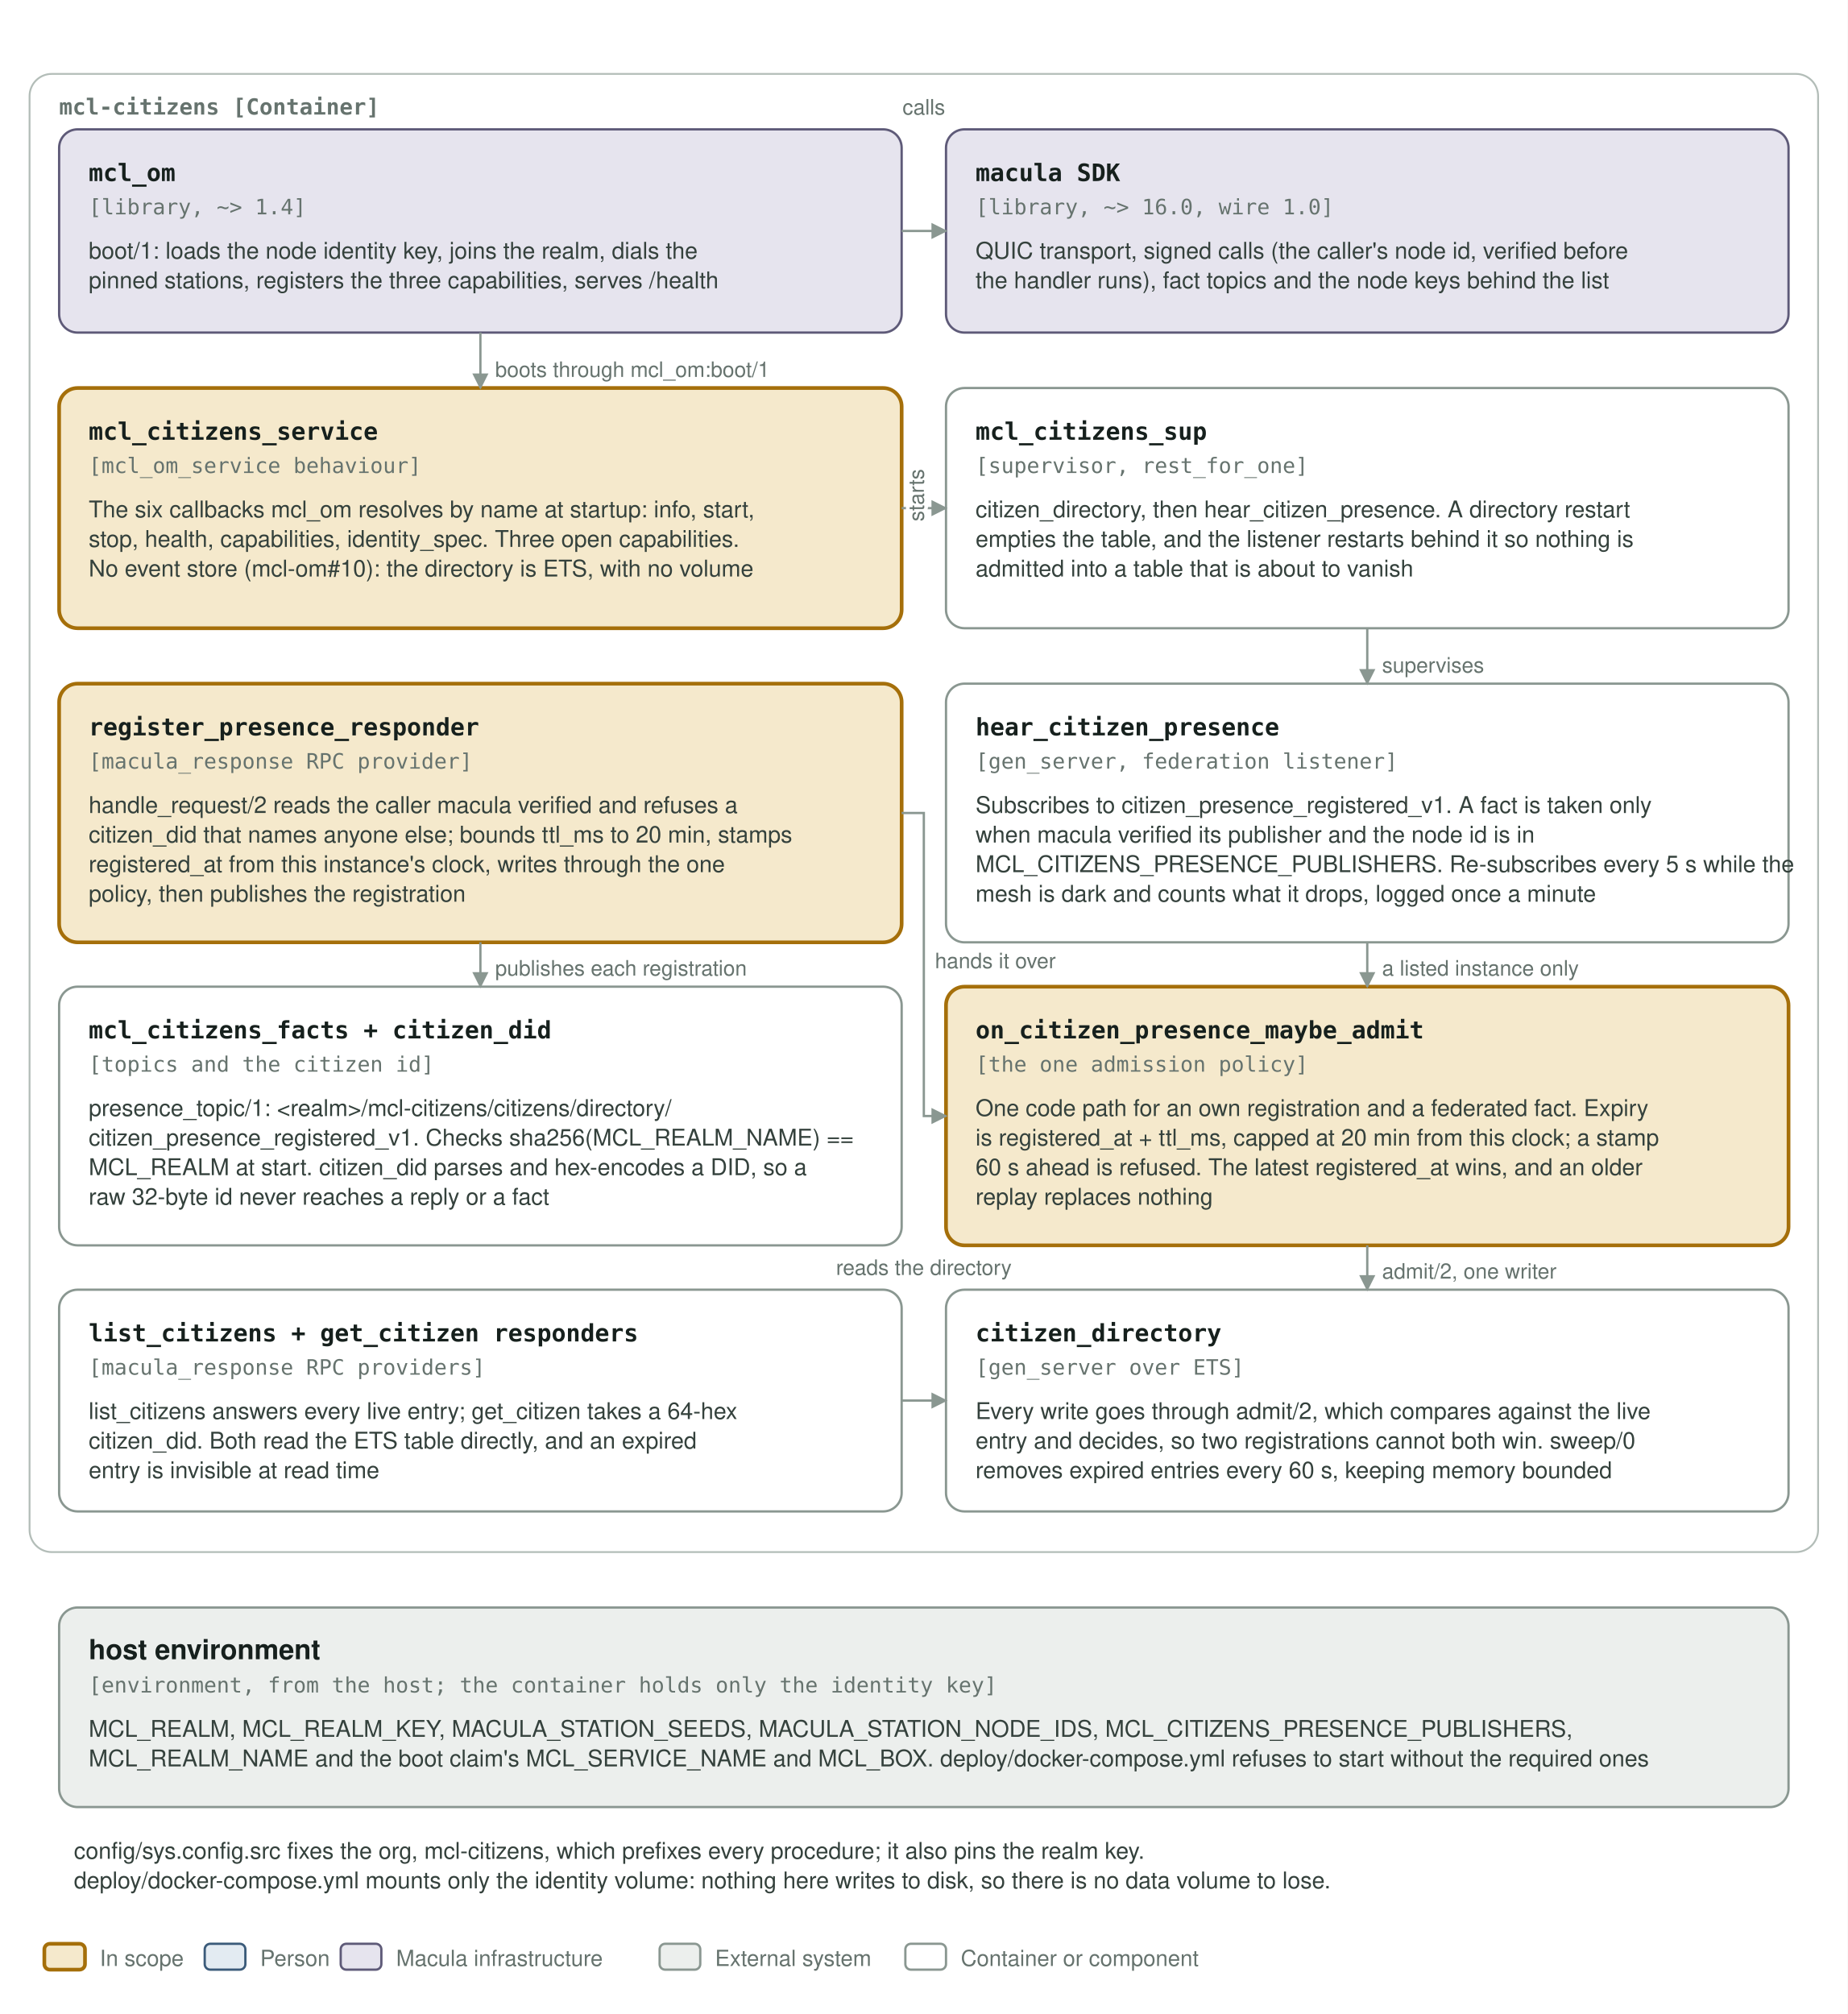
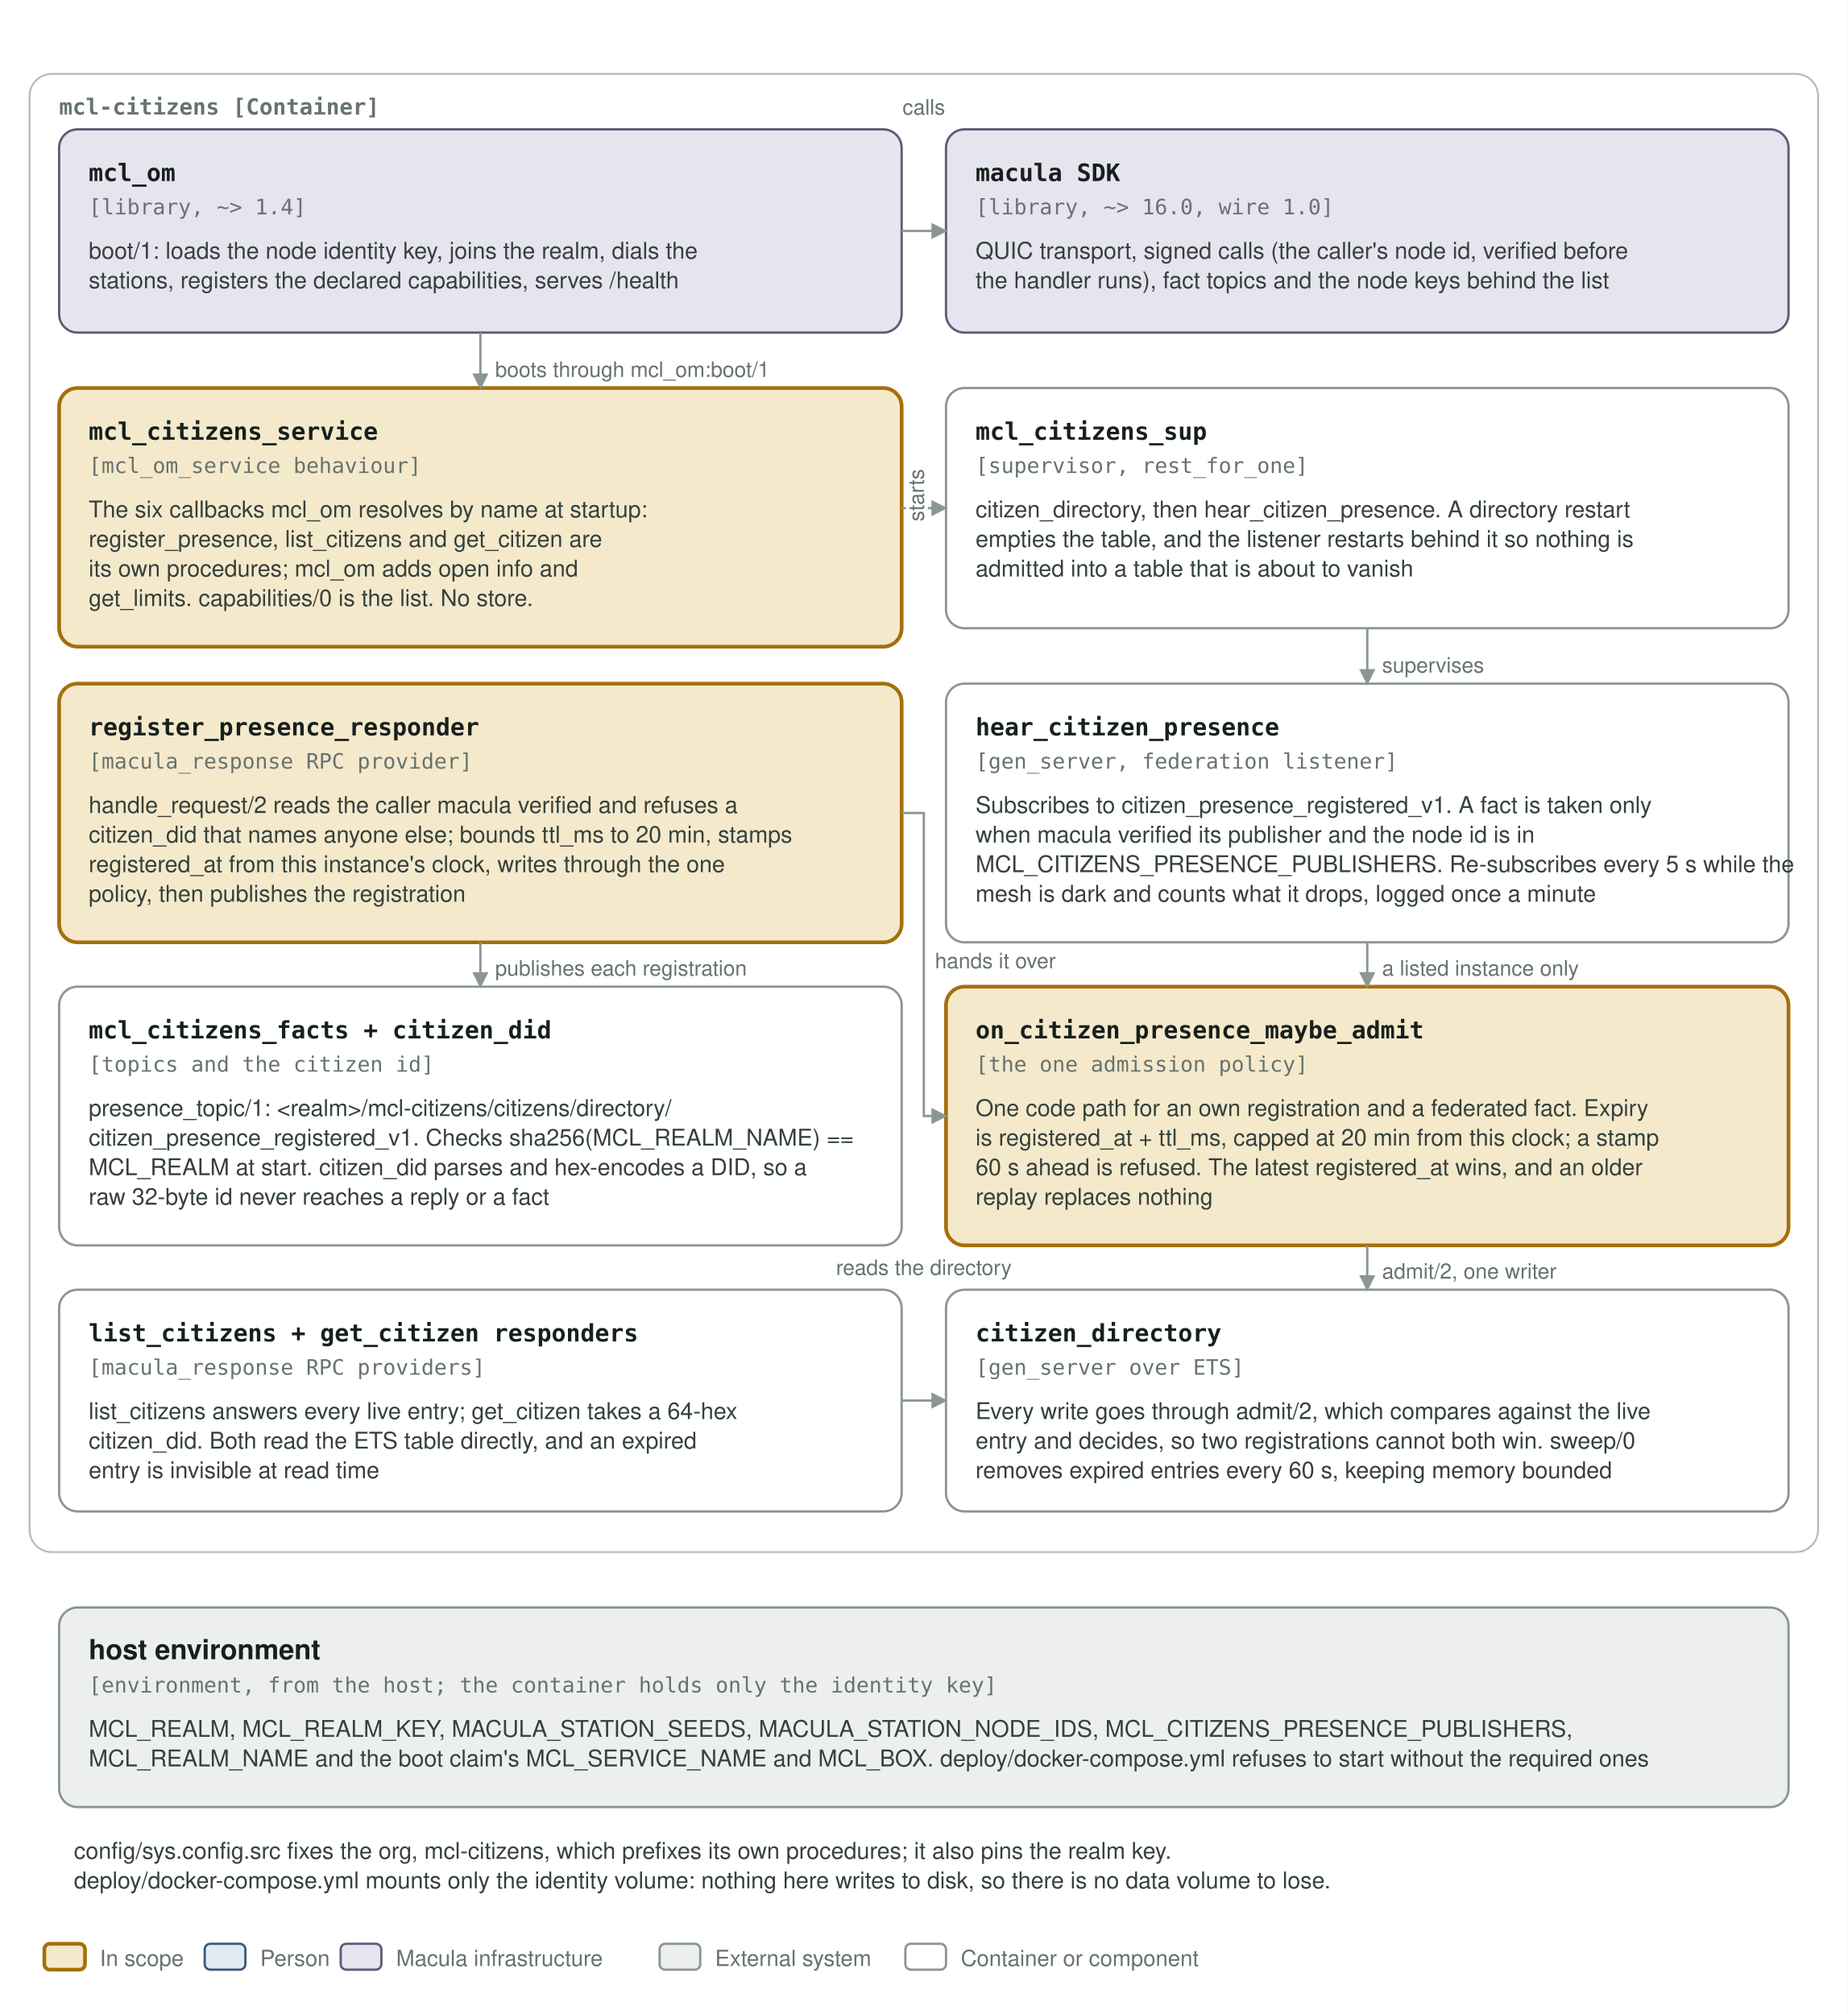
<svg xmlns="http://www.w3.org/2000/svg" viewBox="0 0 1000 1090" role="img" aria-label="mcl-citizens components">
  <style>
.t-name { font-family: "Atkinson Hyperlegible", "Segoe UI", system-ui, -apple-system, Helvetica, Arial, sans-serif; font-size: 15px; font-weight: 700; }
.t-desc { font-family: "Atkinson Hyperlegible", "Segoe UI", system-ui, -apple-system, Helvetica, Arial, sans-serif; font-size: 12.5px; }
.t-rel { font-family: "Atkinson Hyperlegible", "Segoe UI", system-ui, -apple-system, Helvetica, Arial, sans-serif; font-size: 11.5px; paint-order: stroke; stroke-width: 4px; stroke-linejoin: round; }
.t-code { font-family: "JetBrains Mono", ui-monospace, Menlo, Consolas, monospace; font-size: 13px; font-weight: 600; }
.t-type { font-family: "JetBrains Mono", ui-monospace, Menlo, Consolas, monospace; font-size: 11.5px; }
.t-bound { font-family: "JetBrains Mono", ui-monospace, Menlo, Consolas, monospace; font-size: 12px; font-weight: 600; }
.t-leg { font-family: "Atkinson Hyperlegible", "Segoe UI", system-ui, -apple-system, Helvetica, Arial, sans-serif; font-size: 12px; }
.edge { fill: none; stroke-width: 1.25; }
.edge-later { fill: none; stroke-width: 1.25; stroke-dasharray: 5 4; }
.bg { fill: #FFFFFF; }
.b-sys { fill: #F5E9CC; stroke: #A56F0A; stroke-width: 2; }
.b-per { fill: #E3EBF2; stroke: #3B5B7A; stroke-width: 1.25; }
.b-mac { fill: #E6E4EE; stroke: #5E5A78; stroke-width: 1.25; }
.b-ext { fill: #ECEFED; stroke: #8A9791; stroke-width: 1.25; }
.b-cmp { fill: #FFFFFF; stroke: #8A9791; stroke-width: 1.25; }
.b-later { fill: none; stroke: #8A9791; stroke-width: 1.25; stroke-dasharray: 5 4; }
.bound { fill: none; stroke: #B3BDB8; stroke-width: 1; }
.head { fill: #3B5B7A; }
.t-name, .t-code { fill: #16201D; }
.t-type, .t-bound, .t-leg { fill: #66736E; }
.t-desc { fill: #34413C; }
.t-rel { fill: #66736E; stroke: #FFFFFF; }
.edge, .edge-later { stroke: #8A9791; }
.arrowhead { fill: #8A9791; }
@media (prefers-color-scheme: dark) {
.bg { fill: #171F1C; }
.b-sys { fill: #3A2E13; stroke: #E3AA3C; }
.b-per { fill: #1D2A36; stroke: #8EB4D8; }
.b-mac { fill: #26243A; stroke: #A9A4C8; }
.b-ext { fill: #1C2421; stroke: #7D8B85; }
.b-cmp { fill: #171F1C; stroke: #7D8B85; }
.b-later { stroke: #7D8B85; }
.bound { stroke: #4A5752; }
.head { fill: #8EB4D8; }
.t-name, .t-code { fill: #E6ECE9; }
.t-type, .t-bound, .t-leg { fill: #93A09A; }
.t-desc { fill: #C3CDC8; }
.t-rel { fill: #93A09A; stroke: #171F1C; }
.edge, .edge-later { stroke: #7D8B85; }
.arrowhead { fill: #7D8B85; }
}
</style>
  <defs>
    <marker id="a" viewBox="0 0 10 10" refX="9" refY="5" markerWidth="7" markerHeight="7" orient="auto-start-reverse">
      <path class="arrowhead" d="M0 0L10 5L0 10z" />
    </marker>
  </defs>
  <rect class="bg" x="0" y="0" width="1000" height="1090" />
  <rect class="bound" x="16" y="40" width="968" height="800" rx="12" />
  <text class="t-bound" x="32" y="62">mcl-citizens [Container]</text>
  <rect class="b-mac" x="32" y="70" width="456" height="110" rx="10" />
  <text class="t-code" x="48" y="98">mcl_om</text>
  <text class="t-type" x="48" y="116">[library, ~&gt; 1.4]</text>
  <text class="t-desc" x="48" y="140">boot/1: loads the node identity key, joins the realm, dials the</text>
-   <text class="t-desc" x="48" y="156">pinned stations, registers the three capabilities, serves /health</text>
+   <text class="t-desc" x="48" y="156">stations, registers the declared capabilities, serves /health</text>
  <rect class="b-mac" x="512" y="70" width="456" height="110" rx="10" />
  <text class="t-code" x="528" y="98">macula SDK</text>
  <text class="t-type" x="528" y="116">[library, ~&gt; 16.0, wire 1.0]</text>
  <text class="t-desc" x="528" y="140">QUIC transport, signed calls (the caller's node id, verified before</text>
  <text class="t-desc" x="528" y="156">the handler runs), fact topics and the node keys behind the list</text>
-   <rect class="b-sys" x="32" y="210" width="456" height="130" rx="10" />
+   <rect class="b-sys" x="32" y="210" width="456" height="140" rx="10" />
  <text class="t-code" x="48" y="238">mcl_citizens_service</text>
  <text class="t-type" x="48" y="256">[mcl_om_service behaviour]</text>
-   <text class="t-desc" x="48" y="280">The six callbacks mcl_om resolves by name at startup: info, start,</text>
-   <text class="t-desc" x="48" y="296">stop, health, capabilities, identity_spec. Three open capabilities.</text>
-   <text class="t-desc" x="48" y="312">No event store (mcl-om#10): the directory is ETS, with no volume</text>
+   <text class="t-desc" x="48" y="280">The six callbacks mcl_om resolves by name at startup:</text>
+   <text class="t-desc" x="48" y="296">register_presence, list_citizens and get_citizen are</text>
+   <text class="t-desc" x="48" y="312">its own procedures; mcl_om adds open info and</text>
+   <text class="t-desc" x="48" y="328">get_limits. capabilities/0 is the list. No store.</text>
  <rect class="b-cmp" x="512" y="210" width="456" height="130" rx="10" />
  <text class="t-code" x="528" y="238">mcl_citizens_sup</text>
  <text class="t-type" x="528" y="256">[supervisor, rest_for_one]</text>
  <text class="t-desc" x="528" y="280">citizen_directory, then hear_citizen_presence. A directory restart</text>
  <text class="t-desc" x="528" y="296">empties the table, and the listener restarts behind it so nothing is</text>
  <text class="t-desc" x="528" y="312">admitted into a table that is about to vanish</text>
  <rect class="b-sys" x="32" y="370" width="456" height="140" rx="10" />
  <text class="t-code" x="48" y="398">register_presence_responder</text>
  <text class="t-type" x="48" y="416">[macula_response RPC provider]</text>
  <text class="t-desc" x="48" y="440">handle_request/2 reads the caller macula verified and refuses a</text>
  <text class="t-desc" x="48" y="456">citizen_did that names anyone else; bounds ttl_ms to 20 min, stamps</text>
  <text class="t-desc" x="48" y="472">registered_at from this instance's clock, writes through the one</text>
  <text class="t-desc" x="48" y="488">policy, then publishes the registration</text>
  <rect class="b-cmp" x="512" y="370" width="456" height="140" rx="10" />
  <text class="t-code" x="528" y="398">hear_citizen_presence</text>
  <text class="t-type" x="528" y="416">[gen_server, federation listener]</text>
  <text class="t-desc" x="528" y="440">Subscribes to citizen_presence_registered_v1. A fact is taken only</text>
  <text class="t-desc" x="528" y="456">when macula verified its publisher and the node id is in</text>
  <text class="t-desc" x="528" y="472">MCL_CITIZENS_PRESENCE_PUBLISHERS. Re-subscribes every 5 s while the</text>
  <text class="t-desc" x="528" y="488">mesh is dark and counts what it drops, logged once a minute</text>
  <rect class="b-cmp" x="32" y="534" width="456" height="140" rx="10" />
  <text class="t-code" x="48" y="562">mcl_citizens_facts + citizen_did</text>
  <text class="t-type" x="48" y="580">[topics and the citizen id]</text>
  <text class="t-desc" x="48" y="604">presence_topic/1: &lt;realm&gt;/mcl-citizens/citizens/directory/</text>
  <text class="t-desc" x="48" y="620">citizen_presence_registered_v1. Checks sha256(MCL_REALM_NAME) ==</text>
  <text class="t-desc" x="48" y="636">MCL_REALM at start. citizen_did parses and hex-encodes a DID, so a</text>
  <text class="t-desc" x="48" y="652">raw 32-byte id never reaches a reply or a fact</text>
  <rect class="b-sys" x="512" y="534" width="456" height="140" rx="10" />
  <text class="t-code" x="528" y="562">on_citizen_presence_maybe_admit</text>
  <text class="t-type" x="528" y="580">[the one admission policy]</text>
  <text class="t-desc" x="528" y="604">One code path for an own registration and a federated fact. Expiry</text>
  <text class="t-desc" x="528" y="620">is registered_at + ttl_ms, capped at 20 min from this clock; a stamp</text>
  <text class="t-desc" x="528" y="636">60 s ahead is refused. The latest registered_at wins, and an older</text>
  <text class="t-desc" x="528" y="652">replay replaces nothing</text>
  <rect class="b-cmp" x="32" y="698" width="456" height="120" rx="10" />
  <text class="t-code" x="48" y="726">list_citizens + get_citizen responders</text>
  <text class="t-type" x="48" y="744">[macula_response RPC providers]</text>
  <text class="t-desc" x="48" y="768">list_citizens answers every live entry; get_citizen takes a 64-hex</text>
  <text class="t-desc" x="48" y="784">citizen_did. Both read the ETS table directly, and an expired</text>
  <text class="t-desc" x="48" y="800">entry is invisible at read time</text>
  <rect class="b-cmp" x="512" y="698" width="456" height="120" rx="10" />
  <text class="t-code" x="528" y="726">citizen_directory</text>
  <text class="t-type" x="528" y="744">[gen_server over ETS]</text>
  <text class="t-desc" x="528" y="768">Every write goes through admit/2, which compares against the live</text>
  <text class="t-desc" x="528" y="784">entry and decides, so two registrations cannot both win. sweep/0</text>
  <text class="t-desc" x="528" y="800">removes expired entries every 60 s, keeping memory bounded</text>
  <rect class="b-ext" x="32" y="870" width="936" height="108" rx="10" />
  <text class="t-name" x="48" y="898">host environment</text>
  <text class="t-type" x="48" y="916">[environment, from the host; the container holds only the identity key]</text>
  <text class="t-desc" x="48" y="940">MCL_REALM, MCL_REALM_KEY, MACULA_STATION_SEEDS, MACULA_STATION_NODE_IDS, MCL_CITIZENS_PRESENCE_PUBLISHERS,</text>
  <text class="t-desc" x="48" y="956">MCL_REALM_NAME and the boot claim's MCL_SERVICE_NAME and MCL_BOX. deploy/docker-compose.yml refuses to start without the required ones</text>
  <path class="edge" d="M488 125H512" marker-end="url(#a)" />
  <text class="t-rel" x="500" y="62" text-anchor="middle">calls</text>
  <path class="edge" d="M260 180V210" marker-end="url(#a)" />
  <text class="t-rel" x="268" y="204">boots through mcl_om:boot/1</text>
  <path class="edge" d="M488 275H512" marker-end="url(#a)" />
  <text class="t-rel" x="500" y="268" text-anchor="middle" transform="rotate(-90 500 268)">starts</text>
  <path class="edge" d="M740 340V370" marker-end="url(#a)" />
  <text class="t-rel" x="748" y="364">supervises</text>
  <path class="edge" d="M260 510V534" marker-end="url(#a)" />
  <text class="t-rel" x="268" y="528">publishes each registration</text>
  <path class="edge" d="M740 510V534" marker-end="url(#a)" />
  <text class="t-rel" x="748" y="528">a listed instance only</text>
  <path class="edge" d="M488 440H500V604H512" marker-end="url(#a)" />
  <text class="t-rel" x="506" y="524">hands it over</text>
  <path class="edge" d="M740 674V698" marker-end="url(#a)" />
  <text class="t-rel" x="748" y="692">admit/2, one writer</text>
  <path class="edge" d="M488 758H512" marker-end="url(#a)" />
  <text class="t-rel" x="500" y="690" text-anchor="middle">reads the directory</text>
-   <text class="t-desc" x="40" y="1006">config/sys.config.src fixes the org, mcl-citizens, which prefixes every procedure; it also pins the realm key.</text>
+   <text class="t-desc" x="40" y="1006">config/sys.config.src fixes the org, mcl-citizens, which prefixes its own procedures; it also pins the realm key.</text>
  <text class="t-desc" x="40" y="1022">deploy/docker-compose.yml mounts only the identity volume: nothing here writes to disk, so there is no data volume to lose.</text>
  <rect class="b-sys" x="24" y="1052" width="22" height="14" rx="3" />
  <text class="t-leg" x="54" y="1064">In scope</text>
  <rect class="b-per" x="110.8" y="1052" width="22" height="14" rx="3" />
  <text class="t-leg" x="140.8" y="1064">Person</text>
  <rect class="b-mac" x="184.4" y="1052" width="22" height="14" rx="3" />
  <text class="t-leg" x="214.4" y="1064">Macula infrastructure</text>
  <rect class="b-ext" x="357.0" y="1052" width="22" height="14" rx="3" />
  <text class="t-leg" x="387.0" y="1064">External system</text>
  <rect class="b-cmp" x="490.0" y="1052" width="22" height="14" rx="3" />
  <text class="t-leg" x="520.0" y="1064">Container or component</text>
</svg>
